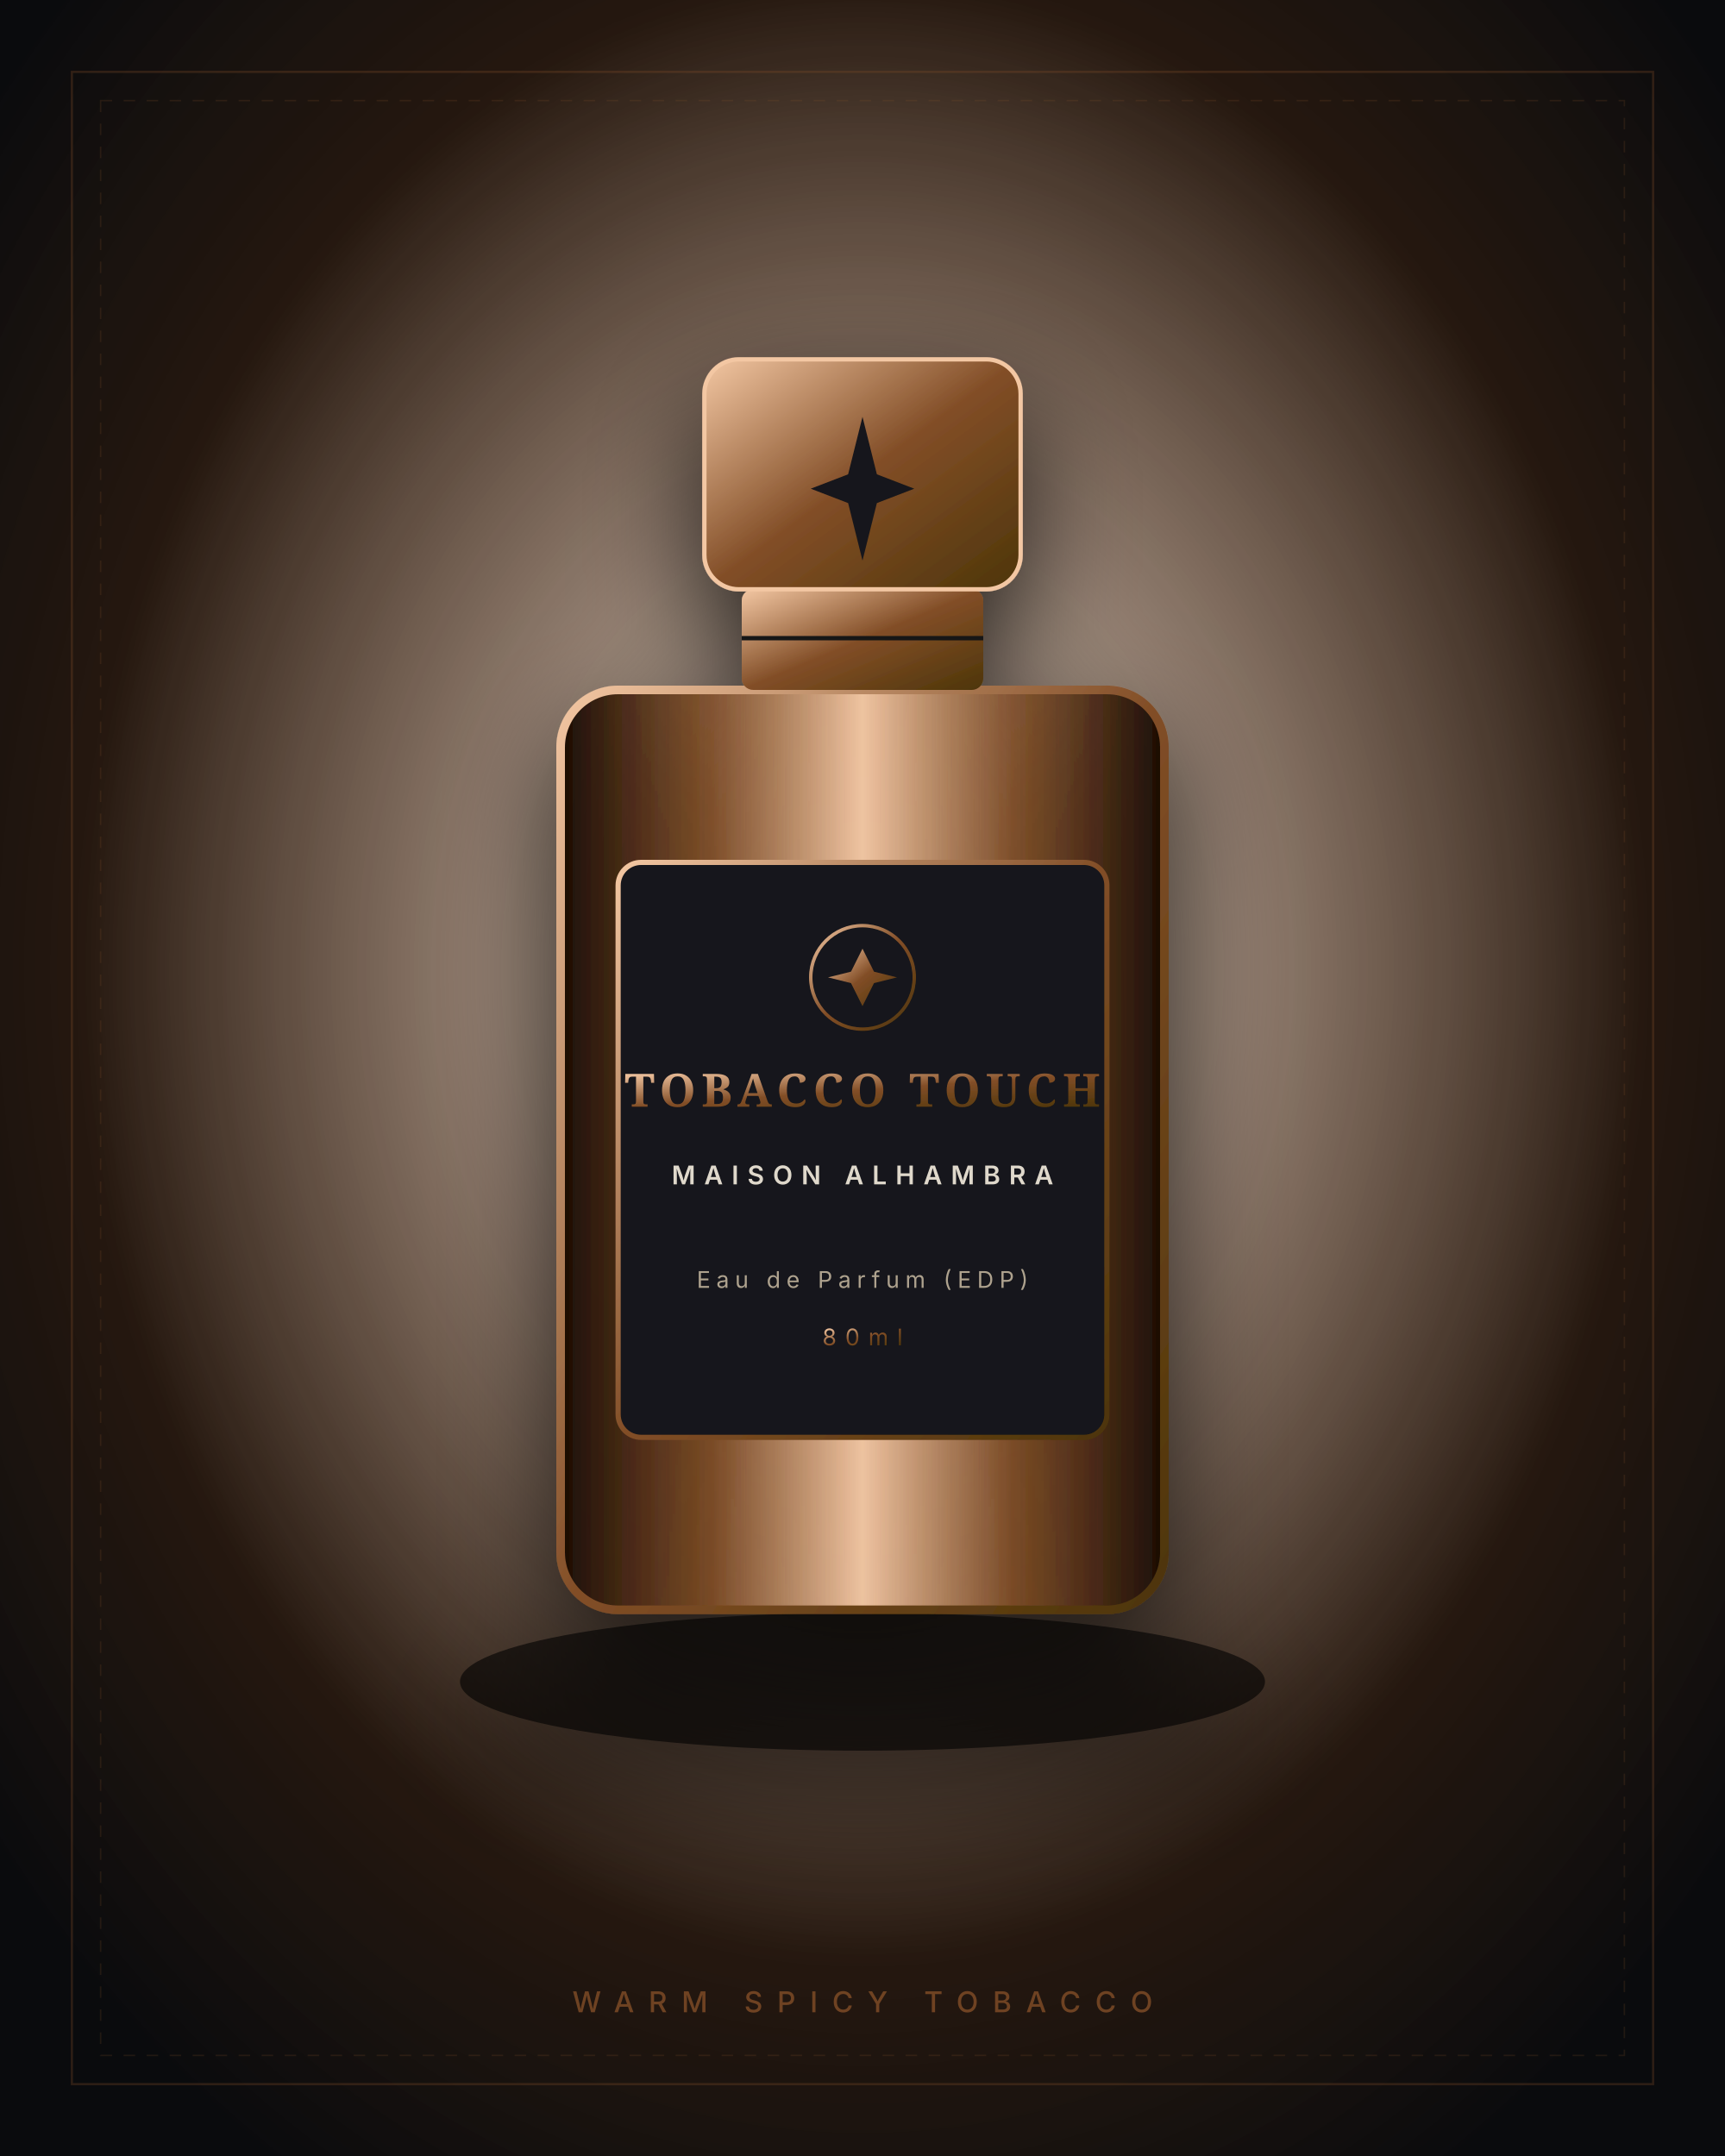
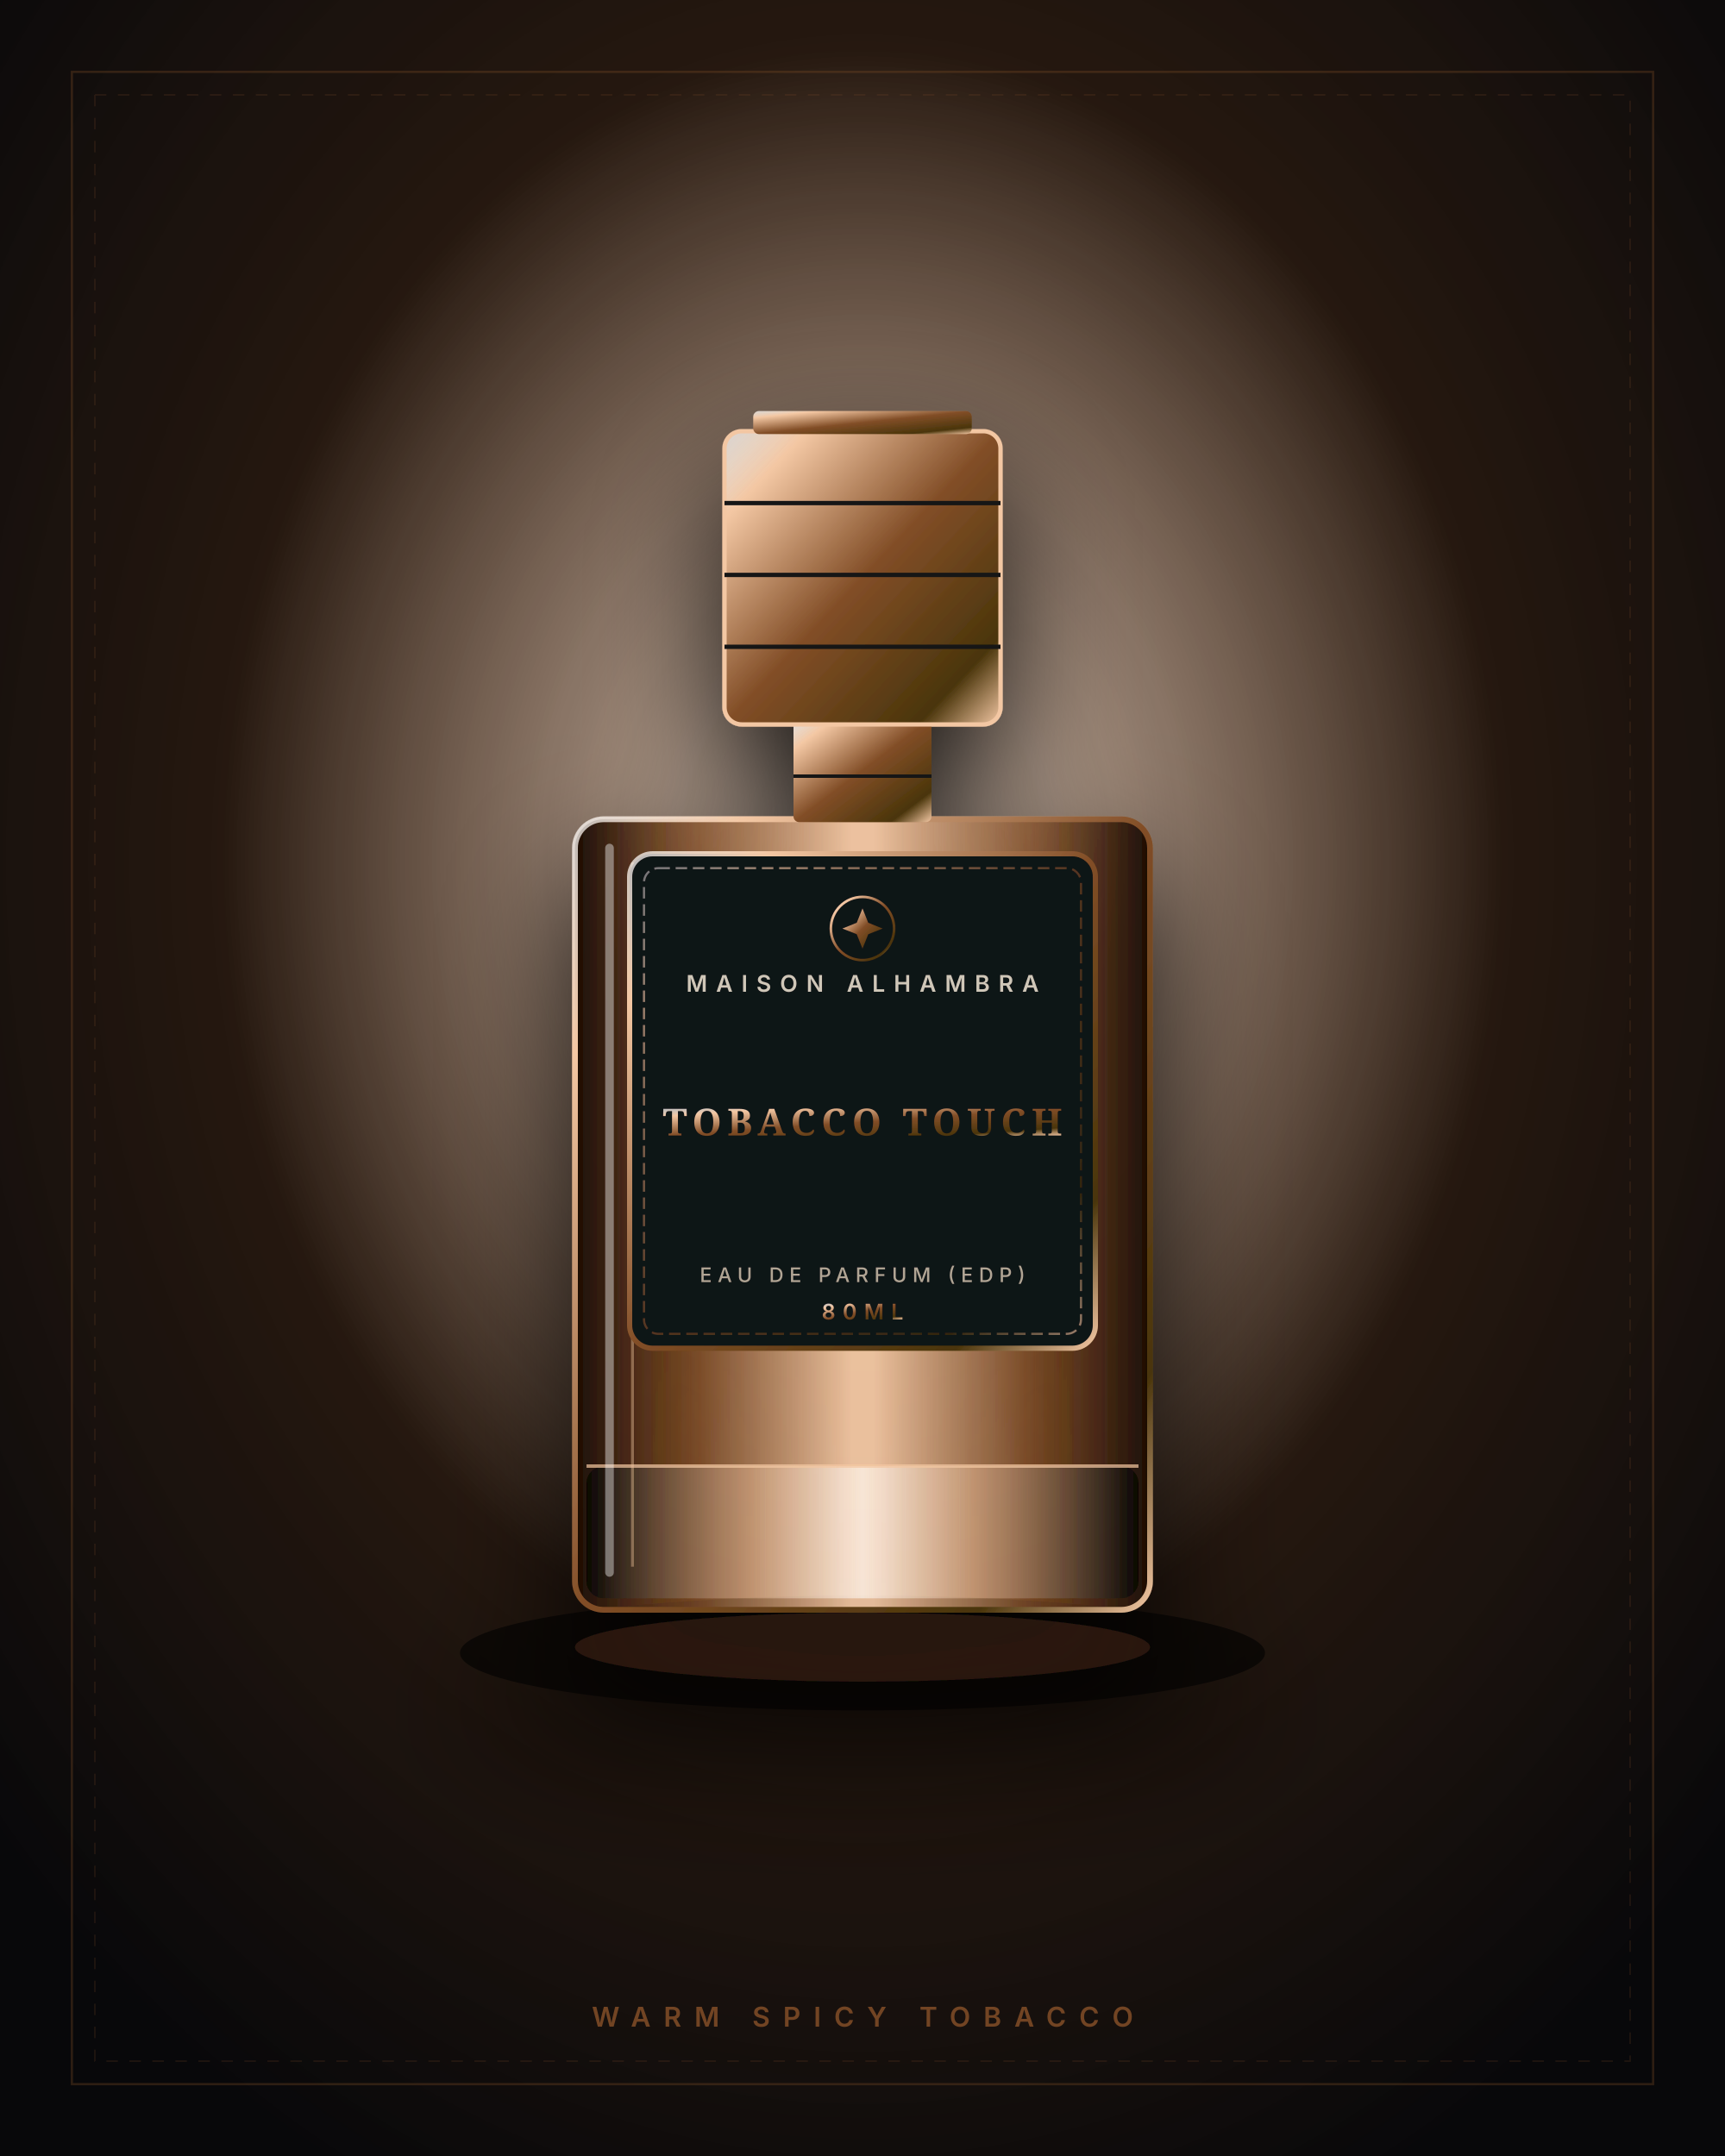
<svg xmlns="http://www.w3.org/2000/svg" viewBox="0 0 600 750" width="600" height="750">
  <defs>
-     <radialGradient id="ambG" cx="50%" cy="45%" r="65%">
-       <stop offset="0%" stop-color="#824e27" stop-opacity="0.25" />
-       <stop offset="70%" stop-color="#1b0d04" stop-opacity="0.95" />
-       <stop offset="100%" stop-color="#0a0b0d" />
+     <radialGradient id="ambG" cx="50%" cy="40%" r="68%">
+       <stop offset="0%" stop-color="#824e27" stop-opacity="0.32" />
+       <stop offset="55%" stop-color="#1b0d04" stop-opacity="0.95" />
+       <stop offset="100%" stop-color="#08080a" />
    </radialGradient>
    <linearGradient id="metalG" x1="0%" y1="0%" x2="100%" y2="100%">
-       <stop offset="0%" stop-color="#f3c7a3" />
+       <stop offset="0%" stop-color="#ffffff" stop-opacity="0.7" />
+       <stop offset="15%" stop-color="#f3c7a3" />
      <stop offset="50%" stop-color="#824e27" />
-       <stop offset="100%" stop-color="#4d3509" />
+       <stop offset="85%" stop-color="#4a350b" />
+       <stop offset="100%" stop-color="#f3c7a3" />
    </linearGradient>
    <linearGradient id="bodyG" x1="0%" y1="0%" x2="100%" y2="0%">
      <stop offset="0%" stop-color="#1b0d04" />
-       <stop offset="25%" stop-color="#824e27" stop-opacity="0.8" />
-       <stop offset="50%" stop-color="#f3c7a3" stop-opacity="0.95" />
-       <stop offset="75%" stop-color="#824e27" stop-opacity="0.8" />
+       <stop offset="20%" stop-color="#824e27" stop-opacity="0.75" />
+       <stop offset="48%" stop-color="#f3c7a3" stop-opacity="0.92" />
+       <stop offset="52%" stop-color="#f3c7a3" stop-opacity="0.92" />
+       <stop offset="80%" stop-color="#824e27" stop-opacity="0.75" />
      <stop offset="100%" stop-color="#1b0d04" />
    </linearGradient>
-     <filter id="dropShadow" x="-20%" y="-20%" width="140%" height="140%">
-       <feDropShadow dx="0" dy="16" stdDeviation="20" flood-color="#000000" flood-opacity="0.75" />
+     <linearGradient id="baseG" x1="0%" y1="0%" x2="100%" y2="0%">
+       <stop offset="0%" stop-color="#000000" stop-opacity="0.8" />
+       <stop offset="30%" stop-color="#f3c7a3" stop-opacity="0.4" />
+       <stop offset="50%" stop-color="#ffffff" stop-opacity="0.6" />
+       <stop offset="70%" stop-color="#f3c7a3" stop-opacity="0.4" />
+       <stop offset="100%" stop-color="#000000" stop-opacity="0.8" />
+     </linearGradient>
+     <filter id="flaconShadow" x="-30%" y="-20%" width="160%" height="150%">
+       <feDropShadow dx="0" dy="20" stdDeviation="22" flood-color="#000000" flood-opacity="0.85" />
    </filter>
  </defs>
  <rect width="600" height="750" fill="url(#ambG)" />
-   <rect x="25" y="25" width="550" height="700" fill="none" stroke="#824e27" stroke-width="0.75" opacity="0.3" />
-   <rect x="35" y="35" width="530" height="680" fill="none" stroke="#824e27" stroke-width="0.5" stroke-dasharray="4,4" opacity="0.2" />
-   <g transform="translate(300, 360)" filter="url(#dropShadow)">
-     <ellipse cx="0" cy="225" rx="140" ry="24" fill="#000000" opacity="0.6" />
-     <rect x="-105" y="-120" width="210" height="320" rx="20" fill="url(#bodyG)" stroke="url(#metalG)" stroke-width="3" />
-     <rect x="-85" y="-60" width="170" height="200" rx="8" fill="#14151a" stroke="url(#metalG)" stroke-width="1.8" />
-     <circle cx="0" cy="-20" r="18" fill="none" stroke="url(#metalG)" stroke-width="1.2" />
-     <polygon points="0,-30 4,-22 12,-20 4,-18 0,-10 -4,-18 -12,-20 -4,-22" fill="url(#metalG)" />
-     <text x="0" y="25" font-family="'Cinzel', 'Playfair Display', serif" font-size="16" font-weight="700" letter-spacing="2" fill="url(#metalG)" text-anchor="middle">TOBACCO TOUCH</text>
-     <text x="0" y="52" font-family="'Inter', sans-serif" font-size="9" font-weight="600" letter-spacing="3" fill="#dfd8cb" text-anchor="middle">MAISON ALHAMBRA</text>
-     <line x1="-50" y1="68" x2="50" y2="68" stroke="url(#metalG)" stroke-width="0.8" opacity="0.6" />
-     <text x="0" y="88" font-family="'Inter', sans-serif" font-size="8" letter-spacing="2" fill="#aea28e" text-anchor="middle">Eau de Parfum (EDP)</text>
-     <text x="0" y="108" font-family="'Inter', sans-serif" font-size="8" letter-spacing="3" fill="url(#metalG)" text-anchor="middle">80ml</text>
-     <rect x="-42" y="-155" width="84" height="35" rx="4" fill="url(#metalG)" />
-     <line x1="-42" y1="-138" x2="42" y2="-138" stroke="#121316" stroke-width="1.5" />
-     <rect x="-55" y="-235" width="110" height="80" rx="12" fill="url(#metalG)" stroke="#f3c7a3" stroke-width="1.5" />
-     <polygon points="0,-215 5,-195 18,-190 5,-185 0,-165 -5,-185 -18,-190 -5,-195" fill="#15161a" />
+   <rect x="25" y="25" width="550" height="700" fill="none" stroke="#824e27" stroke-width="0.75" opacity="0.32" />
+   <rect x="33" y="33" width="534" height="684" fill="none" stroke="#824e27" stroke-width="0.5" stroke-dasharray="4,4" opacity="0.2" />
+   <g transform="translate(300, 365)" filter="url(#flaconShadow)">
+     <ellipse cx="0" cy="210" rx="140" ry="20" fill="#000000" opacity="0.6" />
+     <ellipse cx="0" cy="208" rx="100" ry="12" fill="#824e27" opacity="0.25" />
+     <rect x="-100" y="-80" width="200" height="275" rx="10" fill="url(#bodyG)" stroke="url(#metalG)" stroke-width="2" />
+     <rect x="-96" y="145" width="192" height="46" rx="6" fill="url(#baseG)" opacity="0.95" />
+     <line x1="-96" y1="145" x2="96" y2="145" stroke="#f3c7a3" stroke-width="1.2" opacity="0.7" />
+     <line x1="-88" y1="-70" x2="-88" y2="182" stroke="#ffffff" stroke-width="3" stroke-linecap="round" opacity="0.4" />
+     <line x1="-80" y1="-65" x2="-80" y2="180" stroke="#f3c7a3" stroke-width="1" opacity="0.4" />
+     <rect x="-81.0" y="-68.0" width="162" height="172" rx="8" fill="#111216" stroke="url(#metalG)" stroke-width="1.8" />
+     <rect x="-76.0" y="-63.0" width="152" height="162" rx="5" fill="none" stroke="url(#metalG)" stroke-width="0.75" stroke-dasharray="4,2" opacity="0.6" />
+     <g transform="translate(0, -42.0)">
+       <circle cx="0" cy="0" r="11" fill="none" stroke="url(#metalG)" stroke-width="0.9" />
+       <polygon points="0,-7 2,-2 7,0 2,2 0,7 -2,2 -7,0 -2,-2" fill="url(#metalG)" />
+     </g>
+     <text x="0" y="-20.0" font-family="'Inter', -apple-system, sans-serif" font-size="8" font-weight="600" letter-spacing="3" fill="#cfc7b8" text-anchor="middle">MAISON ALHAMBRA</text>
+     <line x1="-61.0" y1="-12.0" x2="61.0" y2="-12.0" stroke="url(#metalG)" stroke-width="0.6" opacity="0.5" />
+     <text x="0" y="30" font-family="'Cinzel', 'Playfair Display', 'Georgia', serif" font-size="13" font-weight="700" letter-spacing="2" fill="url(#metalG)" text-anchor="middle">TOBACCO TOUCH</text>
+     <line x1="-57.0" y1="66.0" x2="57.0" y2="66.0" stroke="url(#metalG)" stroke-width="0.6" opacity="0.5" />
+     <text x="0" y="81.0" font-family="'Inter', -apple-system, sans-serif" font-size="7" font-weight="500" letter-spacing="2" fill="#b0a594" text-anchor="middle">EAU DE PARFUM (EDP)</text>
+     <text x="0" y="94.0" font-family="'Inter', -apple-system, sans-serif" font-size="7.5" font-weight="600" letter-spacing="2.5" fill="url(#metalG)" text-anchor="middle">80ML</text>
+     <rect x="-24" y="-115" width="48" height="36" rx="2" fill="url(#metalG)" />
+     <line x1="-24" y1="-95" x2="24" y2="-95" stroke="#121316" stroke-width="1.2" />
+     <rect x="-48" y="-215" width="96" height="102" rx="6" fill="url(#metalG)" stroke="#f3c7a3" stroke-width="1.5" />
+     <line x1="-48" y1="-190" x2="48" y2="-190" stroke="#121316" stroke-width="1.5" />
+     <line x1="-48" y1="-165" x2="48" y2="-165" stroke="#121316" stroke-width="1.5" />
+     <line x1="-48" y1="-140" x2="48" y2="-140" stroke="#121316" stroke-width="1.5" />
+     <rect x="-38" y="-222" width="76" height="8" rx="2" fill="url(#metalG)" />
  </g>
-   <text x="300" y="700" font-family="'Inter', sans-serif" font-size="10" font-weight="500" letter-spacing="5" fill="#824e27" opacity="0.8" text-anchor="middle">WARM SPICY TOBACCO</text>
+   <text x="300" y="705" font-family="'Inter', -apple-system, sans-serif" font-size="9.5" font-weight="600" letter-spacing="4.5" fill="#824e27" opacity="0.85" text-anchor="middle">WARM SPICY TOBACCO</text>
</svg>
